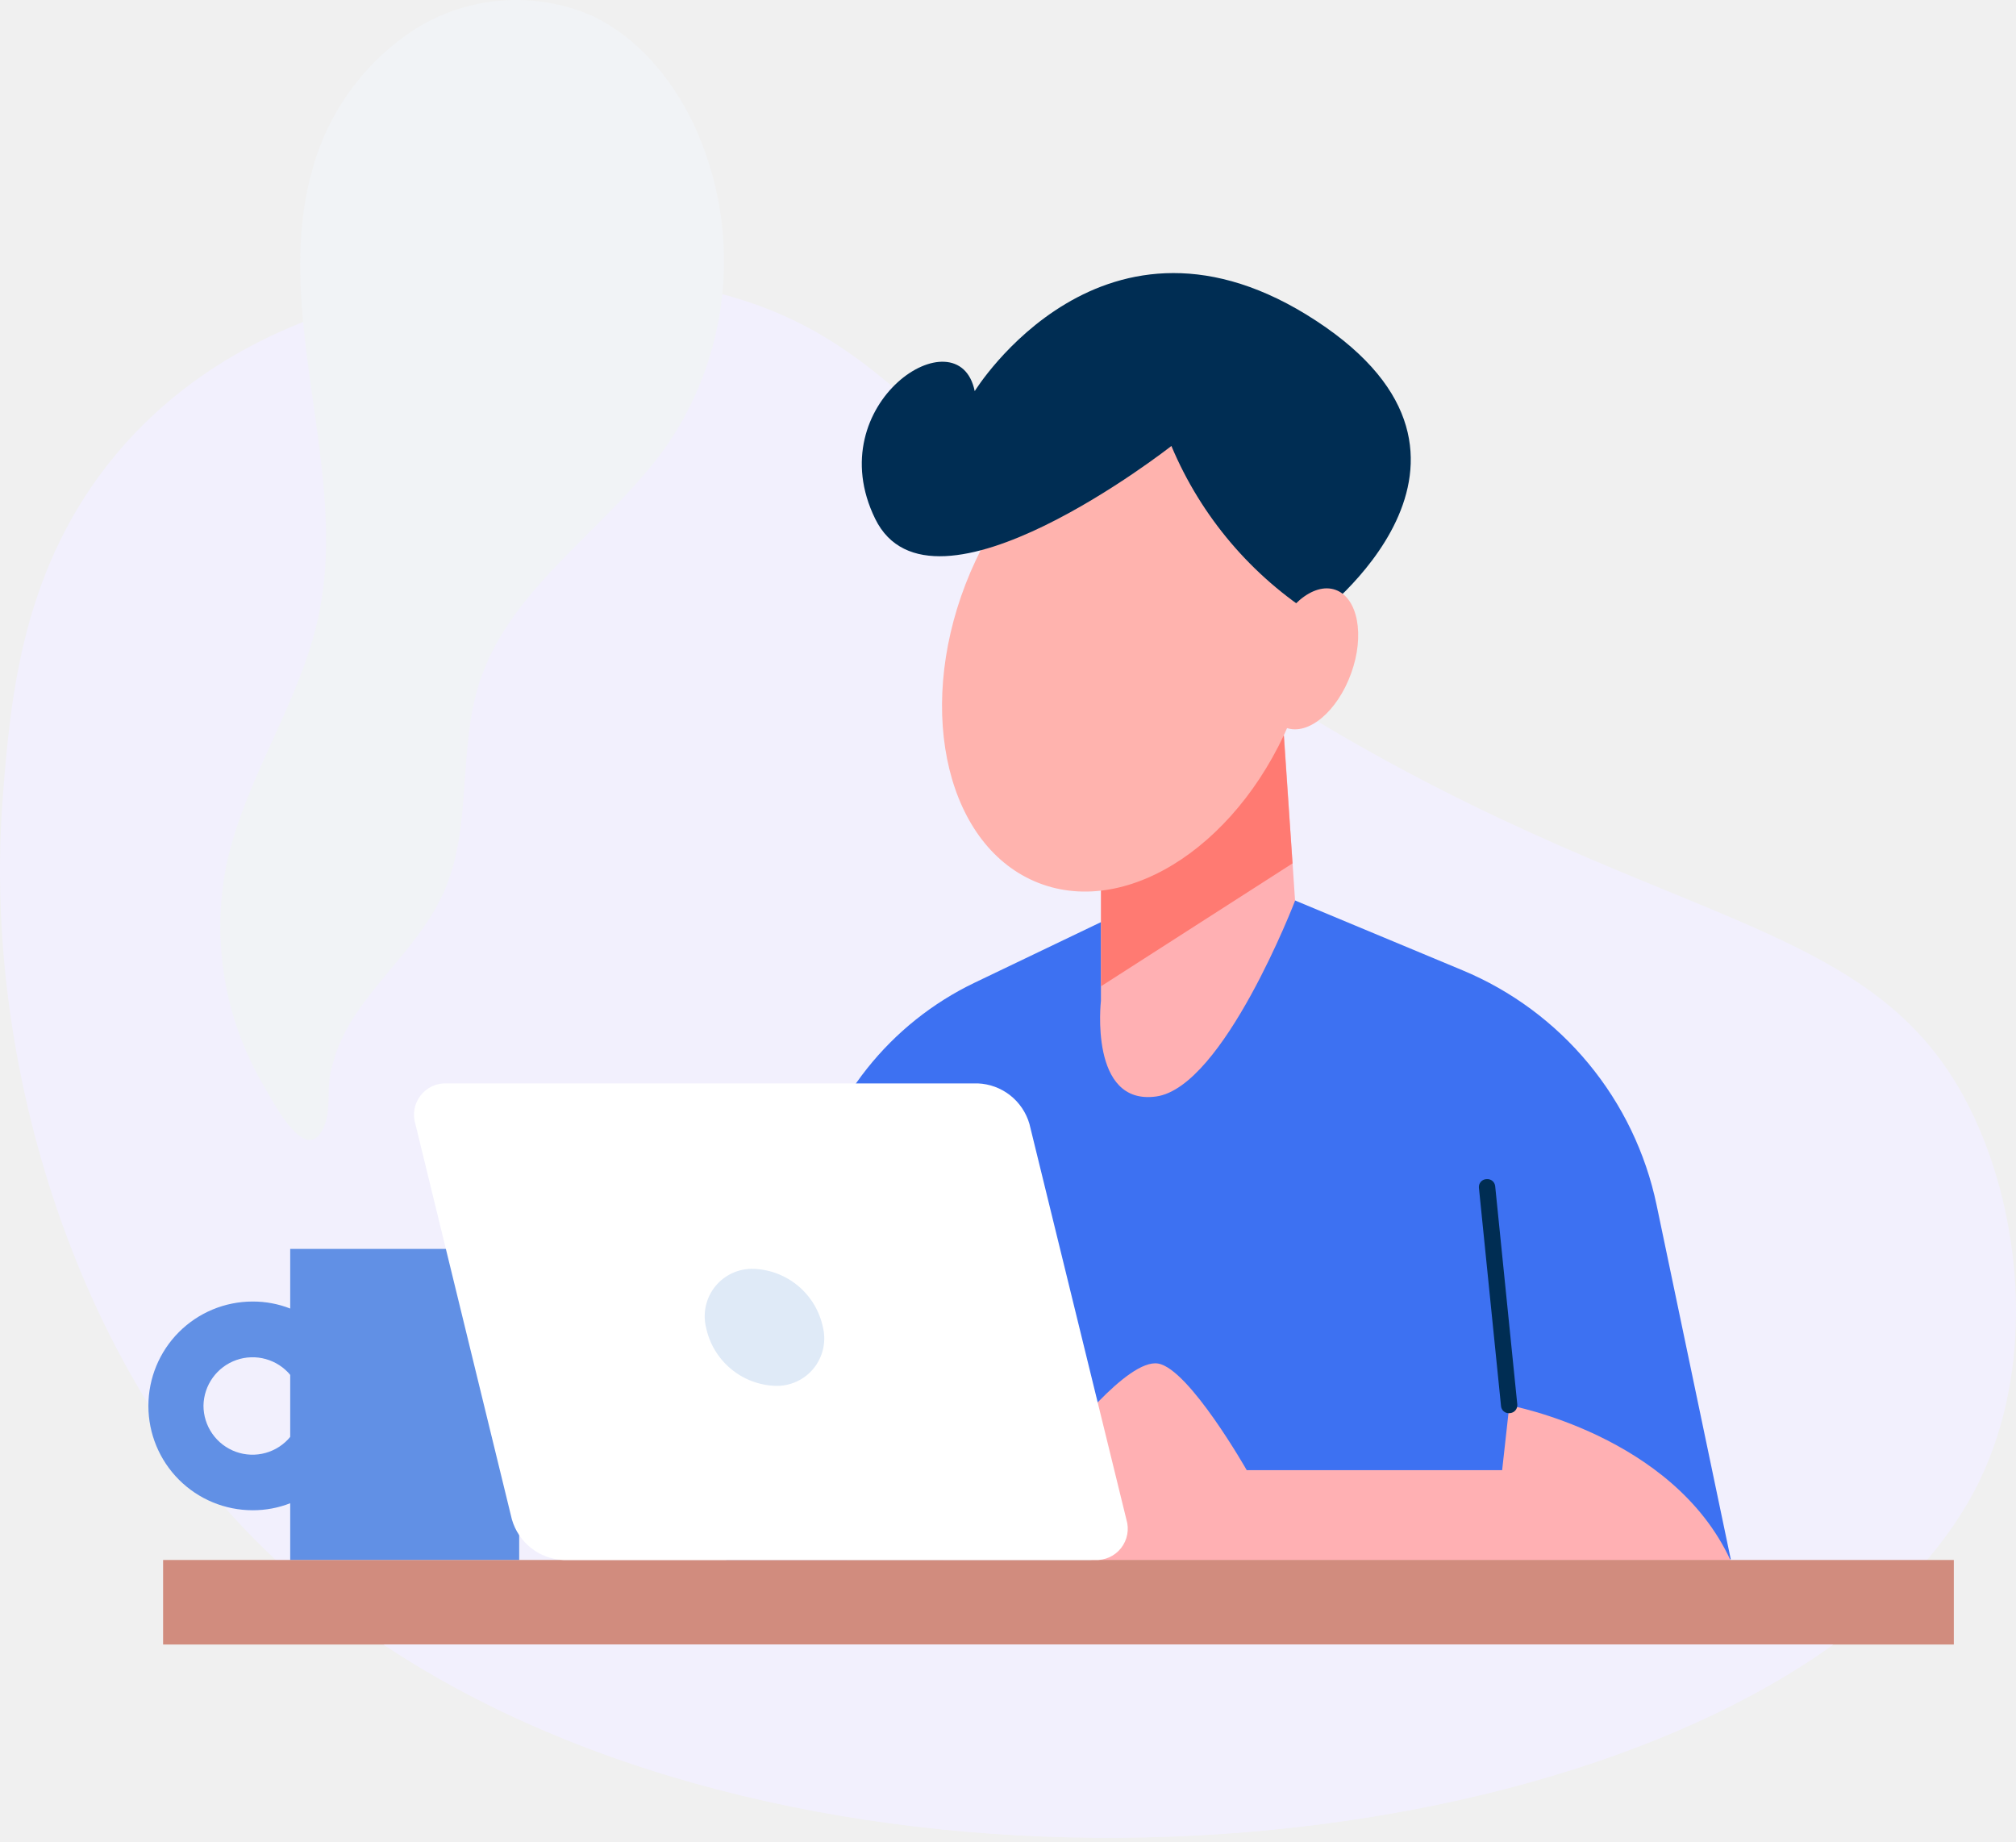
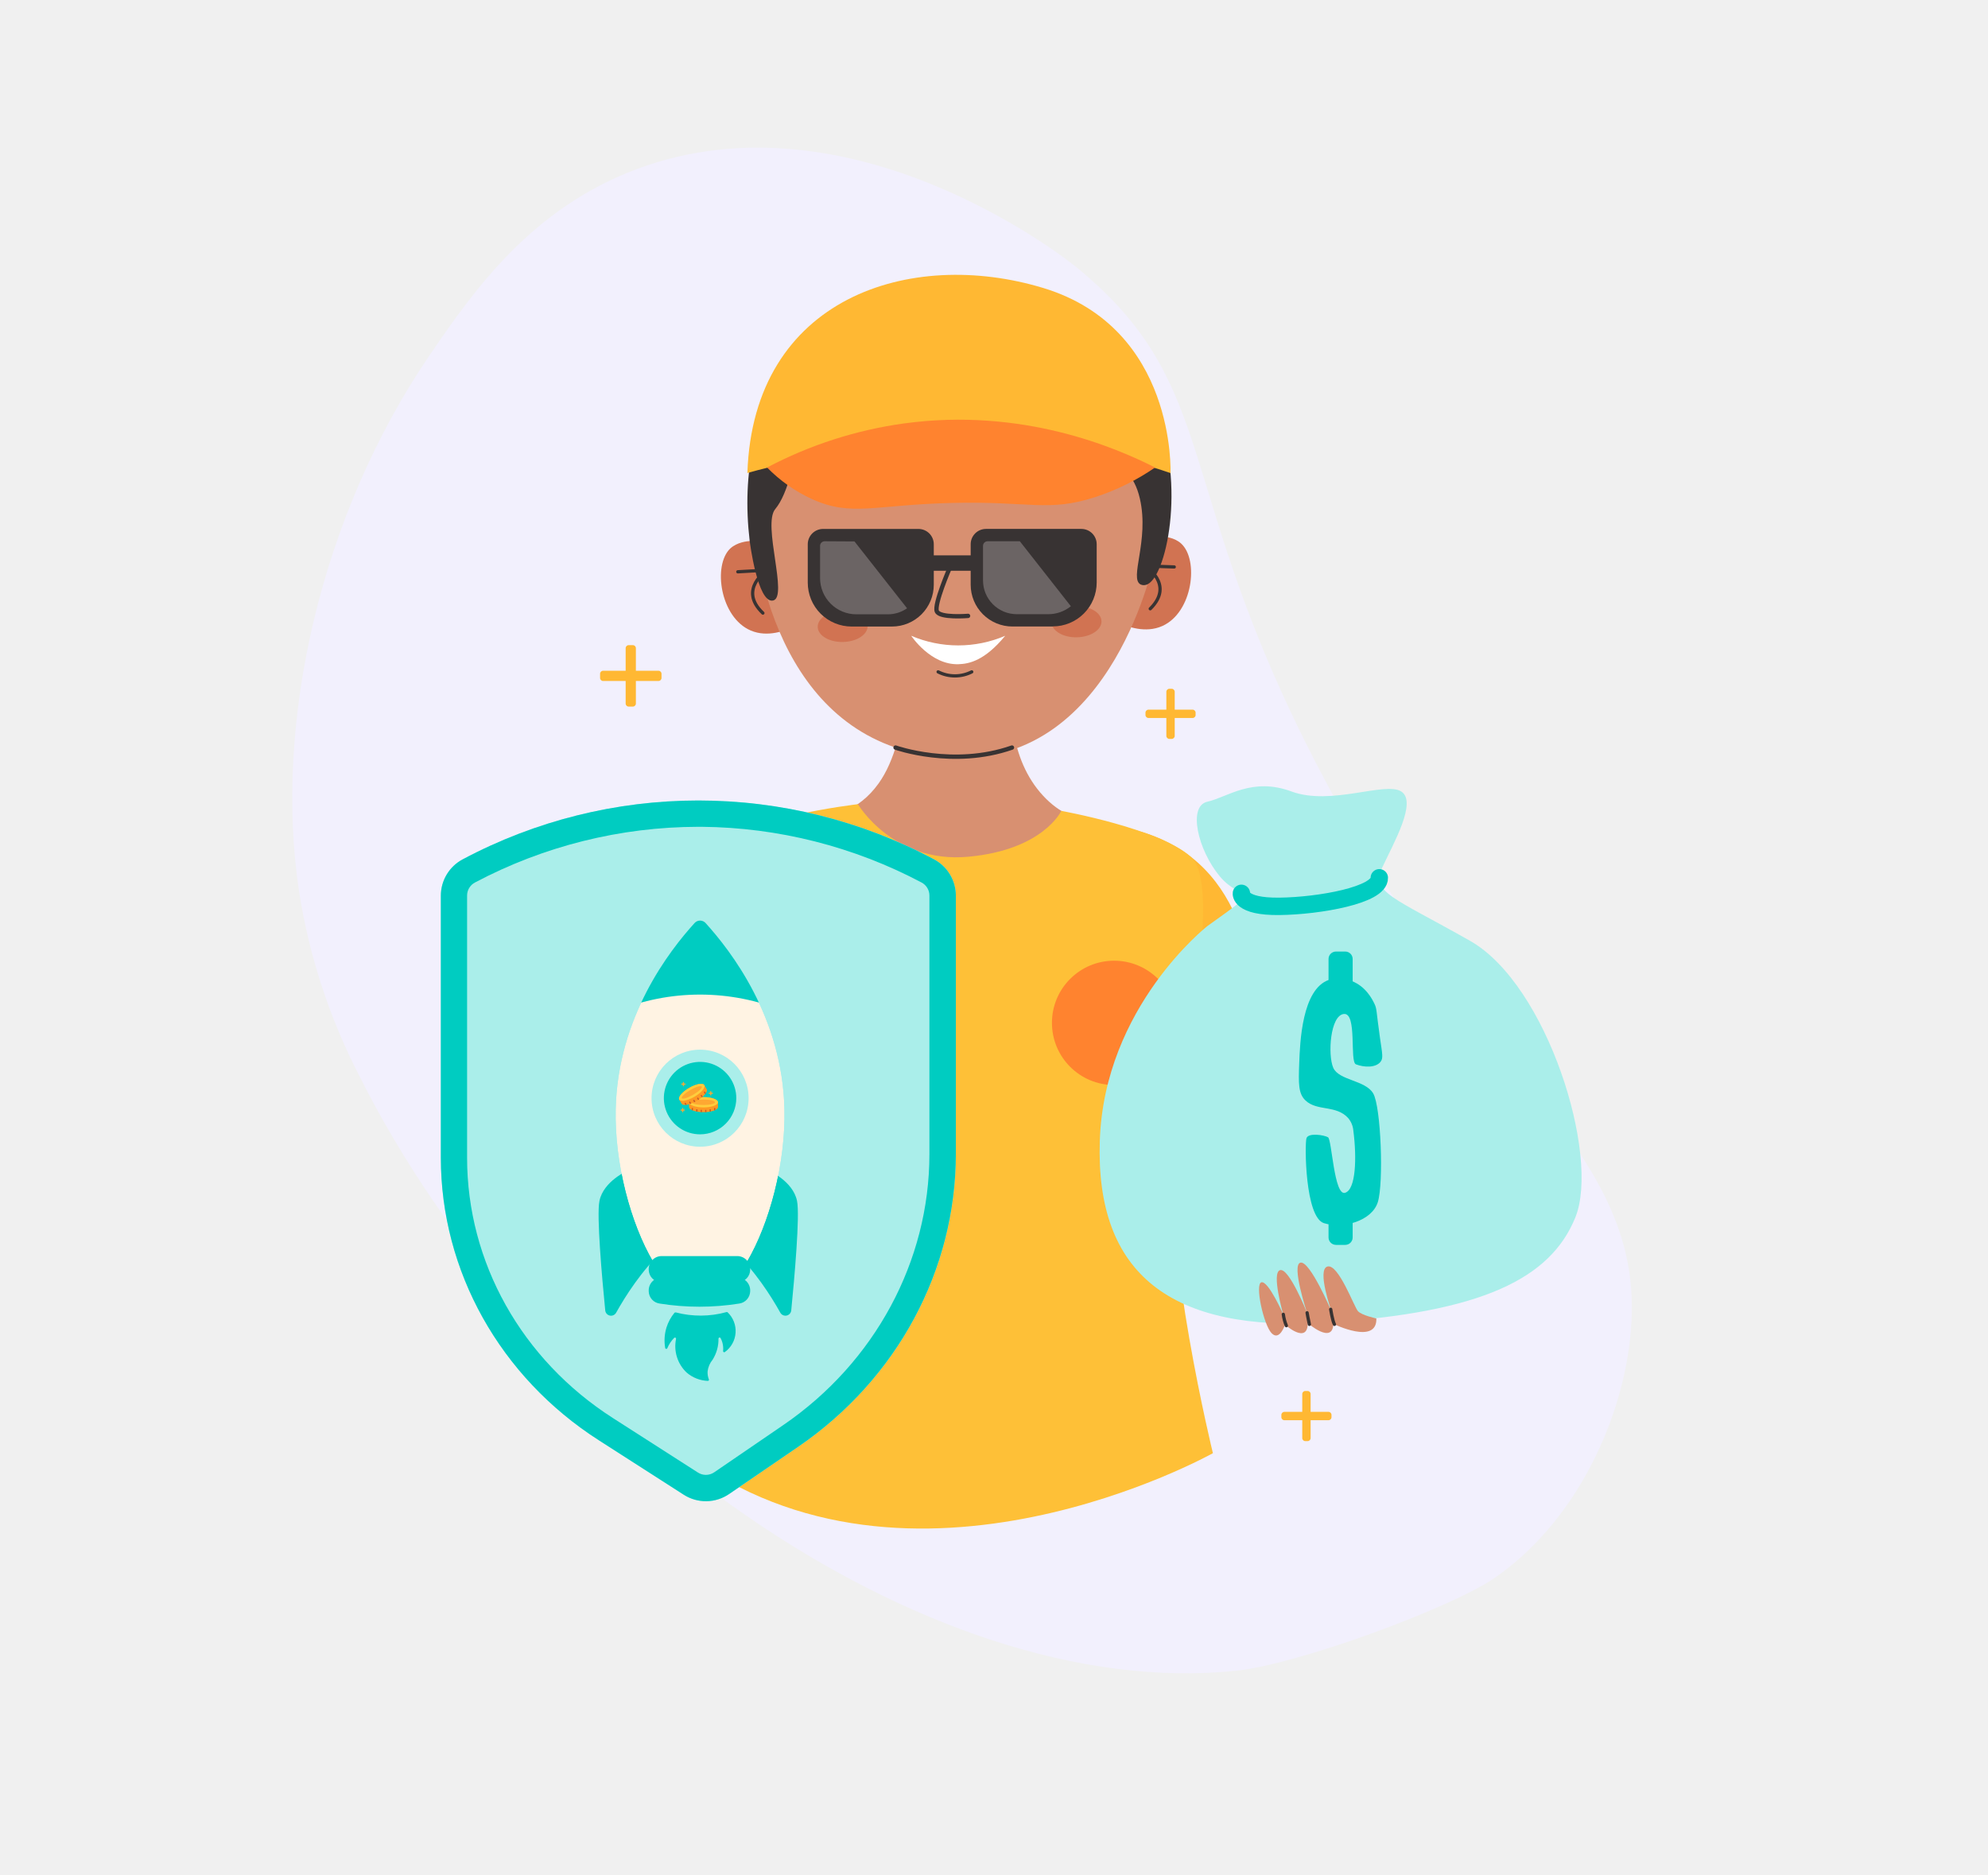
- <svg xmlns="http://www.w3.org/2000/svg" width="358" height="327" viewBox="0 0 358 327" fill="none">
-   <path d="M351.552 262.87C346.248 273.827 337.271 283.623 325.563 292.002C267.634 333.625 142.877 341.73 68.094 292.002C55.804 283.995 44.863 274.082 35.682 262.634C11.442 232.165 -2.918 185.526 0.5 141.483C1.895 123.406 4.016 100.549 20.596 80.681C53.99 40.652 115.73 49.72 118.814 50.231C162.03 57.254 162.737 83.042 225.223 122.698C294.703 166.858 334.265 160.623 351.316 200.042C359.193 218.08 361.118 243.042 351.552 262.87Z" fill="#F2F0FD" />
-   <path d="M128.95 276.994L143.428 211.864C145.217 203.792 148.815 196.233 153.95 189.759C159.085 183.284 165.623 178.063 173.07 174.49L215.834 153.994L259.718 172.287C268.408 175.907 276.087 181.593 282.09 188.852C288.093 196.111 292.24 204.725 294.173 213.949L307.354 276.895L128.95 276.994Z" fill="#3D71F2" />
-   <path d="M188.726 256.182C188.726 256.182 200.178 241.154 205.678 242.118C211.179 243.082 221.393 261.041 221.393 261.041H266.75L268.027 249.534C268.027 249.534 297.061 254.805 307.315 277.073H193.833L188.726 256.182Z" fill="#FFB0B3" />
-   <path d="M267.929 250.93C267.587 250.932 267.256 250.806 267.002 250.577C266.748 250.348 266.588 250.032 266.554 249.691L262.625 210.901C262.606 210.708 262.627 210.513 262.687 210.328C262.748 210.144 262.845 209.974 262.975 209.83C263.104 209.686 263.262 209.57 263.439 209.49C263.615 209.41 263.806 209.368 264 209.366C264.364 209.333 264.726 209.444 265.009 209.676C265.292 209.908 265.473 210.242 265.513 210.605L269.441 249.376C269.475 249.743 269.364 250.108 269.133 250.394C268.902 250.681 268.569 250.866 268.204 250.91L267.929 250.93Z" fill="#002D53" />
-   <path d="M195.502 147.522V177.696C195.502 177.696 193.361 196.364 205.324 194.692C217.287 193.02 229.977 159.934 229.977 159.934L228.012 130.585L195.502 147.522Z" fill="#FFB0B3" />
-   <path d="M229.526 153.305L195.523 175.12V147.502L227.974 130.566L229.526 153.305Z" fill="#FF7A72" />
-   <path d="M229.791 126.332C238.708 103.263 232.88 79.501 216.773 73.258C200.666 67.015 180.38 80.655 171.463 103.724C162.546 126.793 168.374 150.555 184.481 156.798C200.588 163.041 220.874 149.401 229.791 126.332Z" fill="#FFB3AE" />
-   <path d="M233.768 109.538C222.272 102.313 213.279 91.715 208.015 79.186C208.015 79.186 165.448 112.626 155.41 92.11C145.372 71.594 170.241 55.542 173.089 69.449C173.089 69.449 196.013 32.233 233.749 56.978C271.484 81.724 233.768 109.538 233.768 109.538Z" fill="#002D53" />
-   <path d="M239.936 119.55C237.5 126.317 232.334 130.664 228.386 129.228C224.437 127.792 223.2 121.183 225.636 114.416C228.072 107.65 233.218 103.322 237.167 104.738C241.115 106.155 242.392 112.784 239.936 119.55Z" fill="#FFB3AE" />
-   <path d="M92.197 221.759H51.534V277.013H92.197V221.759Z" fill="#6190E5" />
-   <path d="M36.134 249.573C36.131 251.372 36.684 253.128 37.718 254.599C38.752 256.07 40.215 257.185 41.906 257.791C43.598 258.397 45.435 258.463 47.166 257.981C48.897 257.5 50.437 256.493 51.574 255.1V266.903C49.434 267.745 47.154 268.172 44.855 268.162C39.948 268.162 35.241 266.209 31.771 262.734C28.301 259.259 26.351 254.546 26.351 249.632C26.351 244.718 28.301 240.004 31.771 236.529C35.241 233.054 39.948 231.102 44.855 231.102C47.154 231.092 49.434 231.519 51.574 232.361V244.163C50.438 242.789 48.909 241.796 47.193 241.318C45.477 240.839 43.655 240.899 41.974 241.488C40.292 242.077 38.831 243.167 37.787 244.613C36.743 246.058 36.166 247.789 36.134 249.573Z" fill="#6190E5" />
-   <path d="M62.928 180.451C67.937 172.799 75.205 166.681 78.878 158.242C83.927 146.735 81.275 133.182 85.125 121.222C90.704 103.873 108.363 93.684 118.716 78.655C124.278 70.397 127.611 60.836 128.389 50.905C129.167 40.974 127.364 31.011 123.155 21.984C119.226 13.821 113.058 6.425 104.827 2.668C99.869 0.571 94.482 -0.31 89.114 0.097C83.747 0.504 78.554 2.188 73.967 5.009C64.824 10.831 58.199 19.881 55.404 30.364C48.273 55.936 62.063 83.475 56.583 109.302C53.322 124.724 43.52 138.119 40.219 153.521C37.491 167.062 39.893 181.135 46.957 193C48.922 196.443 54.618 207.321 57.624 199.846C58.763 197.013 58.056 193.512 58.685 190.522C59.457 186.928 60.896 183.512 62.928 180.451Z" fill="#F1F3F6" />
-   <path d="M346.955 276.994H28.964V292.002H346.955V276.994Z" fill="#D18C7E" />
-   <path d="M325.563 291.983C267.634 333.606 142.877 341.71 68.094 291.983H325.563Z" fill="#F2F0FD" />
-   <path d="M200.021 269.794C200.287 270.655 200.34 271.568 200.175 272.454C200.011 273.339 199.635 274.172 199.078 274.88C198.522 275.588 197.802 276.15 196.981 276.519C196.16 276.887 195.262 277.05 194.364 276.994H100.074C97.984 276.911 95.972 276.17 94.326 274.878C92.679 273.586 91.481 271.807 90.901 269.794L73.752 199.531C73.496 198.678 73.448 197.775 73.613 196.899C73.778 196.024 74.151 195.201 74.699 194.499C75.248 193.797 75.956 193.238 76.766 192.868C77.575 192.497 78.461 192.327 79.35 192.371H173.64C175.733 192.455 177.746 193.198 179.393 194.494C181.04 195.791 182.236 197.574 182.813 199.59L200.021 269.794Z" fill="white" />
-   <path d="M146.138 235.685C146.442 236.949 146.45 238.266 146.161 239.533C145.872 240.801 145.294 241.984 144.472 242.99C143.65 243.996 142.606 244.797 141.423 245.332C140.24 245.867 138.949 246.12 137.652 246.072C134.74 245.965 131.948 244.884 129.723 243.001C127.497 241.118 125.966 238.542 125.375 235.685C125.071 234.422 125.063 233.105 125.352 231.838C125.641 230.57 126.219 229.387 127.041 228.381C127.863 227.375 128.907 226.574 130.09 226.039C131.273 225.504 132.564 225.251 133.861 225.299C136.771 225.409 139.562 226.492 141.787 228.374C144.012 230.256 145.544 232.83 146.138 235.685Z" fill="#DFEAF7" />
+ <svg xmlns="http://www.w3.org/2000/svg" width="457" height="431" viewBox="0 0 457 431" fill="none">
+   <path d="M343.493 362.805C333.4 369.704 298.36 382.645 283.982 384.102C212.761 391.449 122.476 327.334 82.263 246.662C75.572 233.548 71.008 219.447 68.742 204.887C62.883 166.232 73.707 118.421 98.702 81.748C108.954 66.692 122.228 47.833 146.589 38.798C195.663 20.59 244.855 59.318 247.283 61.303C281.378 89 269.1 111.826 303.648 177.581C342.029 250.754 379.573 265.074 374.701 307.938C372.537 327.589 361.732 350.303 343.493 362.805Z" fill="#F2F0FD" />
+   <path d="M269.349 158.343H268.811C268.429 158.343 268.12 158.653 268.12 159.035V169.174C268.12 169.556 268.429 169.866 268.811 169.866H269.349C269.731 169.866 270.041 169.556 270.041 169.174V159.035C270.041 158.653 269.731 158.343 269.349 158.343Z" fill="#FFB833" />
+   <path d="M263.322 163.832V164.37C263.322 164.752 263.632 165.062 264.014 165.062H274.153C274.535 165.062 274.845 164.752 274.845 164.37V163.832C274.845 163.45 274.535 163.141 274.153 163.141H264.014C263.632 163.141 263.322 163.45 263.322 163.832Z" fill="#FFB833" />
+   <path d="M300.593 319.773H300.055C299.672 319.773 299.363 320.083 299.363 320.465V330.604C299.363 330.986 299.672 331.296 300.055 331.296H300.593C300.975 331.296 301.284 330.986 301.284 330.604V320.465C301.284 320.083 300.975 319.773 300.593 319.773Z" fill="#FFB833" />
+   <path d="M294.559 325.262V325.8C294.559 326.182 294.869 326.492 295.251 326.492H305.39C305.772 326.492 306.082 326.182 306.082 325.8V325.262C306.082 324.88 305.772 324.571 305.39 324.571H295.251C294.869 324.571 294.559 324.88 294.559 325.262Z" fill="#FFB833" />
+   <path d="M145.484 148.313H144.517C144.135 148.313 143.825 148.623 143.825 149.005V161.744C143.825 162.126 144.135 162.436 144.517 162.436H145.484C145.866 162.436 146.176 162.126 146.176 161.744V149.005C146.176 148.623 145.866 148.313 145.484 148.313Z" fill="#FFB833" />
+   <path d="M137.946 154.891V155.858C137.946 156.24 138.255 156.55 138.637 156.55H151.377C151.759 156.55 152.069 156.24 152.069 155.858V154.891C152.069 154.509 151.759 154.199 151.377 154.199H138.637C138.255 154.199 137.946 154.509 137.946 154.891Z" fill="#FFB833" />
+   <path d="M259.78 126.242C260.286 125.736 263.047 123.078 267.044 123.328C267.626 123.366 269.951 123.507 271.527 124.961C275.633 128.714 274.211 140.736 267.223 143.9C263.316 145.668 259.127 144.009 257.712 143.375L259.78 126.242Z" fill="#D17352" />
+   <path d="M269.932 130.335L263.188 130.098C263.188 130.098 270.131 134.312 264.418 139.948" stroke="#383333" stroke-width="0.75" stroke-linecap="round" stroke-linejoin="round" />
+   <path d="M179.667 127.132C179.155 126.639 176.337 124.045 172.34 124.378C171.757 124.429 169.439 124.628 167.857 126.107C163.841 129.95 165.525 141.947 172.584 144.951C176.529 146.635 180.679 144.88 182.076 144.214C181.281 138.522 180.479 132.828 179.667 127.132Z" fill="#D17352" />
+   <path d="M169.612 131.449L176.382 131.065C176.382 131.065 169.535 135.433 175.37 140.941" stroke="#383333" stroke-width="0.75" stroke-linecap="round" stroke-linejoin="round" />
+   <path d="M219.519 164.095C245.508 164.095 266.576 143.027 266.576 117.038C266.576 91.049 245.508 69.981 219.519 69.981C193.53 69.981 172.462 91.049 172.462 117.038C172.462 143.027 193.53 164.095 219.519 164.095Z" fill="#D89071" />
+   <path d="M232.732 152.899C231.752 162.039 232.002 174.509 239.778 182.919C247.643 191.418 255.79 187.748 263.373 194.051C277.676 205.906 266.576 233.608 265.865 273.472C265.571 293.28 267.805 313.046 272.513 332.289C261.933 338.874 250.288 343.57 238.1 346.168C201.188 353.963 170.918 339.539 160.51 333.96C165.414 317.668 168.096 300.788 168.484 283.778C169.477 237.662 152.677 210.441 167.12 195.895C177.707 185.238 192.612 193.173 201.976 180.095C209.566 169.501 208.573 148.71 208.573 148.71C208.573 148.71 219.532 141.601 232.732 152.899Z" fill="#D89071" />
+   <path d="M265.461 128.074C265.461 128.074 256.245 175.342 219.589 174.24C182.934 173.139 173.474 136.362 172.532 114.508C172.532 114.508 232.239 70.865 265.461 128.074Z" fill="#D89071" />
+   <path d="M259.71 190.56C264.726 191.594 269.451 193.727 273.544 196.805C282.876 203.966 285.65 214.412 287.347 220.004C290.787 231.36 297.025 247.218 309.38 269.501L291.152 289.555C286.217 285.231 281.635 280.519 277.451 275.464C266.89 262.705 262.08 251.631 255.034 235.074C244.927 211.242 245.344 204.087 246.605 200.885C246.759 200.509 246.937 200.143 247.137 199.79C250.16 194.198 255.816 191.726 259.71 190.56Z" fill="#FFB833" />
+   <path d="M188.384 188.748C182.575 188.959 173.384 190.176 165.468 196.273C157.333 202.531 156.565 209.301 145.196 244.15C139.534 261.508 132.578 281.741 132.578 281.741L161.4 292.411C164.392 287.236 168.356 279.999 172.545 271.109C176.234 263.282 181.839 251.394 185.284 239.142C188.179 228.83 191.408 211.671 188.384 188.748Z" fill="#D89071" />
+   <path d="M218.315 130.565C218.315 130.565 214.69 138.93 215.356 140.531C216.022 142.132 222.536 141.588 222.536 141.588" stroke="#383333" stroke-linecap="round" stroke-linejoin="round" />
+   <path d="M247.543 146.51C250.712 146.446 253.25 144.795 253.21 142.821C253.171 140.847 250.569 139.298 247.4 139.362C244.23 139.425 241.693 141.077 241.733 143.05C241.772 145.024 244.373 146.573 247.543 146.51Z" fill="#D17352" />
+   <path d="M193.784 147.585C196.954 147.521 199.491 145.87 199.452 143.896C199.412 141.922 196.811 140.373 193.641 140.437C190.472 140.5 187.935 142.152 187.974 144.125C188.014 146.099 190.615 147.648 193.784 147.585Z" fill="#D17352" />
+   <path d="M223.381 154.456C222.184 155.063 220.861 155.379 219.519 155.379C218.177 155.379 216.854 155.063 215.657 154.456" stroke="#383333" stroke-width="0.75" stroke-linecap="round" stroke-linejoin="round" />
+   <path d="M197.217 184.873C197.217 184.873 205.249 198.515 222.536 196.959C239.823 195.402 243.973 186.41 243.973 186.41C243.973 186.41 266.832 190.528 273.82 197.055C280.808 203.581 272.539 241.018 269.932 264.057C267.325 287.095 278.822 334.069 278.822 334.069C278.822 334.069 209.252 373.062 157.41 334.069C157.41 334.069 163.815 305.247 166.717 285.994L138.932 259.849C138.932 259.849 151.889 204.683 160.529 196.376C169.17 188.069 197.217 184.873 197.217 184.873Z" fill="#FEC037" />
+   <path d="M179.539 224.455C174.762 237.774 171.49 251.586 169.785 265.632C168.324 277.956 168.638 286.186 162.099 293.603C156.802 299.585 147.246 304.779 140.52 301.731C135.941 299.649 134.186 294.435 133.475 292.392C126.711 271.935 159.882 218.178 165.404 209.339C170.118 214.378 174.829 219.417 179.539 224.455Z" fill="#D89071" />
+   <path d="M172.34 124.378C172.34 124.378 174.14 138.802 177.707 138.053C181.275 137.303 175.216 120.625 178.207 117.038C181.198 113.451 182.78 105.65 184.939 95.204C189.928 71.031 233.821 81.324 236.947 81.907C248.411 84.04 251.614 88.312 252.735 90.233C254.374 93.039 253.632 94.39 255.393 100.206C258.096 109.173 260.651 108.59 262.041 114.662C264.251 124.327 259.479 133.063 262.233 134.376C262.598 134.538 263.008 134.567 263.393 134.459C268.075 133.409 272.75 111.017 265.692 94.89C257.013 75.034 230.407 64.287 208.534 68.629C204.647 69.398 192.65 71.896 183.088 82.573C173.294 93.481 170.489 108.84 172.34 124.378Z" fill="#383333" />
+   <path d="M171.808 108.75C171.808 108.75 223.432 93.019 269.074 108.75C269.074 108.75 270.457 75.521 239.854 66.215C209.252 56.908 173.134 68.431 171.808 108.75Z" fill="#FFB833" />
+   <path d="M176.337 107.475C186.158 102.291 196.809 98.862 207.811 97.343C235.038 93.628 256.527 102.915 265.525 107.475C261.281 110.4 256.637 112.695 251.736 114.29C240.963 117.768 236.851 115.187 218.834 115.622C200.816 116.058 195.776 118.857 186.655 114.732C182.799 112.967 179.302 110.507 176.337 107.475Z" fill="#FF832F" />
+   <path d="M256.11 249.434C264.002 249.434 270.4 243.037 270.4 235.145C270.4 227.253 264.002 220.855 256.11 220.855C248.218 220.855 241.821 227.253 241.821 235.145C241.821 243.037 248.218 249.434 256.11 249.434Z" fill="#FF832F" />
+   <path d="M189.211 121.598H211.135C212.069 121.598 212.965 121.969 213.626 122.63C214.286 123.291 214.658 124.187 214.658 125.121V134.427C214.658 136.975 213.645 139.419 211.844 141.221C210.042 143.023 207.598 144.035 205.05 144.035H195.763C194.438 144.033 193.127 143.77 191.904 143.262C190.68 142.753 189.569 142.009 188.634 141.071C187.698 140.133 186.956 139.02 186.451 137.796C185.946 136.571 185.686 135.259 185.688 133.934V125.121C185.688 124.187 186.059 123.291 186.72 122.63C187.38 121.969 188.276 121.598 189.211 121.598Z" fill="#383333" />
+   <path d="M242.032 144.028H232.745C230.197 144.028 227.753 143.016 225.952 141.214C224.15 139.413 223.138 136.969 223.138 134.421V125.115C223.138 124.18 223.509 123.284 224.169 122.624C224.83 121.963 225.726 121.592 226.66 121.592H248.584C249.519 121.592 250.415 121.963 251.075 122.624C251.736 123.284 252.107 124.18 252.107 125.115V133.915C252.107 136.59 251.044 139.156 249.153 141.048C247.261 142.94 244.695 144.003 242.019 144.003L242.032 144.028Z" fill="#383333" />
+   <path d="M189.576 124.429C189.296 124.429 189.027 124.541 188.829 124.739C188.63 124.937 188.519 125.206 188.519 125.486V132.897C188.519 135.105 189.396 137.223 190.958 138.784C192.519 140.346 194.637 141.223 196.845 141.223H204.102C205.68 141.226 207.221 140.743 208.515 139.839L196.429 124.468L189.576 124.429Z" fill="#6B6464" />
+   <path d="M213.742 127.67H226.981V131.212H213.742V127.67Z" fill="#383333" />
+   <path d="M227.032 124.429C226.752 124.429 226.483 124.541 226.285 124.739C226.086 124.937 225.975 125.206 225.975 125.486V133.441C225.977 135.496 226.794 137.467 228.246 138.921C229.699 140.375 231.67 141.194 233.725 141.197H240.982C242.87 141.199 244.701 140.552 246.17 139.366L234.436 124.429H227.032Z" fill="#6B6464" />
+   <path d="M209.476 146.161C212.889 147.62 216.563 148.372 220.275 148.372C223.987 148.372 227.66 147.62 231.073 146.161C226.385 151.862 222.824 152.611 220.358 152.694C213.908 152.918 209.476 146.161 209.476 146.161Z" fill="white" />
+   <path d="M205.87 171.858C205.87 171.858 219.167 176.585 232.63 171.858" stroke="#383333" stroke-linecap="round" stroke-linejoin="round" />
+   <path d="M277.554 212.894C277.554 212.894 253.856 231.424 252.825 262.212C251.793 293.001 269.304 306.349 304.961 304.036C340.617 301.724 356.424 293.987 362.144 279.858C367.864 265.729 355.739 226.377 337.927 216.282C320.115 206.188 315.068 205.157 317.739 199.444C320.409 193.731 325.815 184.303 322.113 181.952C318.411 179.601 305.966 185.315 296.884 181.952C287.802 178.589 282.108 183.297 277.554 184.303C273 185.308 275.357 195.402 280.404 201.461C285.451 207.52 290.806 203.396 277.554 212.894Z" fill="#AAEEEA" />
+   <path d="M315.932 230.706C315.471 229.765 314.011 226.786 310.757 225.537C309.079 224.867 307.225 224.77 305.486 225.262C299.28 227.408 298.838 239.654 298.658 244.541C298.492 249.063 298.44 251.42 300.119 252.995C302.783 255.513 307.164 253.969 309.925 257.043C310.614 257.865 311.028 258.882 311.109 259.951C311.91 266.106 311.711 273.498 309.188 274.215C306.664 274.932 306.171 261.962 305.281 261.444C304.391 260.925 300.759 260.342 300.33 261.668C299.901 262.994 299.99 279.819 304.346 281.19C308.701 282.561 315.369 280.71 316.733 276.354C318.097 271.999 317.47 254.462 315.676 251.375C313.883 248.288 307.753 248.409 306.479 245.45C305.204 242.491 305.774 233.46 308.913 233.102C312.051 232.743 310.194 244.118 311.705 244.682C313.627 245.418 316.24 245.482 317.341 244.118C318.014 243.286 317.783 242.402 317.22 238.533C316.31 232.122 316.56 232.006 315.932 230.706Z" fill="#00CCC1" />
+   <path d="M309.239 218.748H307.113C306.168 218.748 305.403 219.514 305.403 220.458V226.146C305.403 227.09 306.168 227.856 307.113 227.856H309.239C310.184 227.856 310.949 227.09 310.949 226.146V220.458C310.949 219.514 310.184 218.748 309.239 218.748Z" fill="#00CCC1" />
+   <path d="M309.239 277.078H307.113C306.168 277.078 305.403 277.844 305.403 278.788V284.476C305.403 285.42 306.168 286.186 307.113 286.186H309.239C310.184 286.186 310.949 285.42 310.949 284.476V278.788C310.949 277.844 310.184 277.078 309.239 277.078Z" fill="#00CCC1" />
+   <path d="M316.4 303.101C316.4 303.101 313.069 302.39 312.179 301.436C311.289 300.482 307.696 290.503 305.166 291.156C302.636 291.809 306.101 301.5 306.101 301.5C306.101 301.5 301.169 289.849 298.972 290.266C296.775 290.682 300.458 301.795 300.458 301.795C300.458 301.795 296.359 291.457 294.277 291.989C292.196 292.52 294.988 302.153 294.988 302.153C294.988 302.153 291.606 294.467 289.999 294.781C288.391 295.095 290.473 304.587 292.317 306.489C294.162 308.392 295.404 304.53 295.404 304.53C295.404 304.53 300.573 309.16 300.631 304.171C300.631 304.171 306.338 309.16 306.517 304.35C306.536 304.35 316.573 309.282 316.4 303.101Z" fill="#D89071" />
+   <path d="M305.902 300.994C305.902 300.994 306.306 303.652 306.76 304.453" stroke="#383333" stroke-width="0.75" stroke-linecap="round" stroke-linejoin="round" />
+   <path d="M300.477 301.795C300.477 301.795 300.759 303.454 300.996 304.453" stroke="#383333" stroke-width="0.75" stroke-linecap="round" stroke-linejoin="round" />
+   <path d="M295.007 302.153C295.123 303.049 295.358 303.926 295.706 304.76" stroke="#383333" stroke-width="0.75" stroke-linecap="round" stroke-linejoin="round" />
+   <path d="M183.478 332.609L167.6 343.465C166.07 344.512 164.264 345.085 162.41 345.112C160.556 345.14 158.734 344.62 157.173 343.619L137.651 331.097C114.952 316.552 101.341 292.206 101.341 266.145V205.881C101.344 204.168 101.813 202.488 102.698 201.021C103.582 199.555 104.849 198.356 106.363 197.554C123.039 188.671 141.644 184.025 160.539 184.025C179.434 184.025 198.039 188.671 214.715 197.554C216.227 198.358 217.492 199.557 218.375 201.024C219.258 202.49 219.727 204.169 219.73 205.881V265.344C219.705 292.014 206.222 317.051 183.478 332.609Z" fill="#AAEEEA" />
+   <path d="M183.478 332.609L167.6 343.465C166.07 344.512 164.264 345.085 162.41 345.112C160.556 345.14 158.734 344.62 157.173 343.619L137.651 331.097C114.952 316.552 101.341 292.206 101.341 266.145V205.881C101.344 204.168 101.813 202.488 102.698 201.021C103.582 199.555 104.849 198.356 106.363 197.554C123.039 188.671 141.644 184.025 160.539 184.025C179.434 184.025 198.039 188.671 214.715 197.554C216.227 198.358 217.492 199.557 218.375 201.024C219.258 202.49 219.727 204.169 219.73 205.881V265.344C219.705 292.014 206.222 317.051 183.478 332.609Z" fill="#00CCC1" />
+   <path d="M162.272 339.059C161.622 339.06 160.986 338.873 160.44 338.521L140.892 325.992C119.903 312.542 107.375 290.176 107.375 266.145V205.881C107.374 205.265 107.541 204.66 107.858 204.132C108.175 203.604 108.631 203.172 109.175 202.883C124.992 194.5 142.615 190.102 160.517 190.073H161.292C178.928 190.23 196.269 194.624 211.852 202.883C212.396 203.171 212.851 203.602 213.168 204.129C213.485 204.656 213.652 205.259 213.652 205.874V265.344C213.652 289.946 201.092 313.221 180.058 327.607L164.187 338.463C163.624 338.851 162.956 339.059 162.272 339.059Z" fill="#AAEEEA" />
+   <path d="M144.21 269.155C144.21 269.155 138.74 271.538 137.805 276.06C137.107 279.377 138.394 293.801 139.131 301.25C139.157 301.535 139.274 301.804 139.464 302.018C139.655 302.232 139.909 302.379 140.189 302.438C140.469 302.496 140.761 302.464 141.021 302.345C141.281 302.225 141.496 302.026 141.635 301.775C143.78 297.933 147.521 292.053 152.446 287.448L144.21 269.155Z" fill="#00CCC1" />
+   <path d="M176.811 269.155C176.811 269.155 182.287 271.538 183.216 276.06C183.914 279.377 182.626 293.801 181.89 301.25C181.861 301.535 181.743 301.803 181.552 302.015C181.361 302.228 181.107 302.374 180.827 302.433C180.547 302.491 180.256 302.459 179.995 302.341C179.735 302.223 179.519 302.025 179.379 301.775C177.24 297.933 173.493 292.053 168.574 287.448L176.811 269.155Z" fill="#00CCC1" />
+   <mask id="mask0_102_199" style="mask-type:luminance" maskUnits="userSpaceOnUse" x="141" y="211" width="40" height="81">
+     <path d="M171.719 290.074C176.888 281.292 180.609 267.483 180.321 254.962C179.84 233.826 167.998 218.588 162.188 212.183C162.029 212.009 161.835 211.87 161.619 211.775C161.403 211.68 161.169 211.631 160.933 211.631C160.697 211.631 160.463 211.68 160.247 211.775C160.031 211.87 159.837 212.009 159.678 212.183C153.862 218.588 142.019 233.8 141.539 254.962C141.257 267.483 144.972 281.299 150.147 290.074C153.774 290.742 157.456 291.07 161.144 291.054C164.691 291.039 168.23 290.711 171.719 290.074Z" fill="white" />
+   </mask>
+   <g mask="url(#mask0_102_199)">
+     <path d="M171.719 290.074C176.888 281.292 180.609 267.483 180.321 254.962C179.84 233.826 167.998 218.588 162.188 212.183C162.029 212.009 161.835 211.87 161.619 211.775C161.403 211.68 161.169 211.631 160.933 211.631C160.697 211.631 160.463 211.68 160.247 211.775C160.031 211.87 159.837 212.009 159.678 212.183C153.862 218.588 142.019 233.8 141.539 254.962C141.257 267.483 144.972 281.299 150.147 290.074C153.774 290.742 157.456 291.07 161.144 291.054C164.691 291.039 168.23 290.711 171.719 290.074Z" fill="#FFF3E3" />
+     <path d="M180.34 232.5C167.913 227.358 153.953 227.358 141.526 232.5V205.477H180.34V232.5Z" fill="#00CCC1" />
+   </g>
+   <path d="M172.449 291.97C172.426 292.664 172.155 293.328 171.685 293.841C171.215 294.353 170.577 294.68 169.887 294.762C163.86 295.724 157.718 295.724 151.691 294.762C151.001 294.679 150.364 294.351 149.894 293.839C149.424 293.327 149.153 292.664 149.129 291.97V291.598C149.164 290.813 149.508 290.074 150.087 289.542C150.665 289.01 151.431 288.729 152.216 288.761H169.355C170.142 288.728 170.909 289.008 171.489 289.54C172.069 290.072 172.414 290.812 172.449 291.598V291.97Z" fill="#00CCC1" />
+   <path d="M172.449 296.882C172.425 297.577 172.154 298.241 171.684 298.754C171.215 299.267 170.577 299.596 169.887 299.681C163.859 300.638 157.718 300.638 151.691 299.681C151 299.6 150.361 299.273 149.891 298.761C149.42 298.248 149.15 297.584 149.129 296.888V296.517C149.164 295.732 149.508 294.993 150.087 294.461C150.665 293.929 151.431 293.648 152.216 293.68H169.355C170.141 293.648 170.908 293.929 171.487 294.461C172.067 294.992 172.412 295.731 172.449 296.517V296.882Z" fill="#00CCC1" />
+   <path d="M160.933 263.621C167.095 263.621 172.09 258.626 172.09 252.464C172.09 246.302 167.095 241.307 160.933 241.307C154.771 241.307 149.776 246.302 149.776 252.464C149.776 258.626 154.771 263.621 160.933 263.621Z" fill="#AAEEEA" />
+   <path d="M160.933 260.771C159.286 260.771 157.676 260.283 156.307 259.368C154.938 258.453 153.871 257.153 153.24 255.631C152.61 254.11 152.445 252.435 152.767 250.82C153.088 249.205 153.881 247.722 155.045 246.557C156.21 245.393 157.693 244.6 159.309 244.278C160.924 243.957 162.598 244.122 164.119 244.752C165.641 245.382 166.941 246.45 167.856 247.819C168.771 249.188 169.259 250.798 169.259 252.445C169.259 254.653 168.382 256.771 166.821 258.332C165.259 259.894 163.141 260.771 160.933 260.771Z" fill="#00CCC1" />
+   <path d="M155.297 301.724C155.251 301.711 155.202 301.711 155.157 301.724C155.111 301.738 155.071 301.765 155.04 301.801C154.218 302.798 153.596 303.944 153.209 305.176C152.74 306.705 152.639 308.322 152.914 309.897C152.925 309.951 152.952 309.999 152.992 310.036C153.033 310.073 153.084 310.096 153.138 310.102C153.193 310.108 153.248 310.096 153.295 310.068C153.342 310.041 153.379 309.998 153.401 309.948C153.765 309.055 154.303 308.243 154.983 307.559C155.022 307.522 155.072 307.498 155.125 307.491C155.179 307.483 155.233 307.493 155.281 307.519C155.329 307.544 155.367 307.584 155.39 307.633C155.414 307.682 155.421 307.737 155.412 307.79C155.122 309.18 155.193 310.622 155.618 311.977C156.043 313.333 156.808 314.557 157.839 315.533C159.198 316.705 160.914 317.383 162.707 317.455C162.75 317.457 162.793 317.448 162.832 317.429C162.87 317.41 162.904 317.382 162.928 317.347C162.953 317.312 162.969 317.271 162.974 317.228C162.979 317.186 162.973 317.142 162.957 317.102C162.726 316.523 162.625 315.9 162.662 315.277C162.78 314.286 163.18 313.35 163.815 312.581C164.727 311.13 165.197 309.445 165.167 307.732C165.167 307.675 165.186 307.621 165.221 307.576C165.256 307.532 165.305 307.5 165.36 307.486C165.415 307.472 165.473 307.477 165.525 307.499C165.576 307.522 165.62 307.561 165.647 307.61C166.13 308.524 166.33 309.561 166.223 310.589C166.218 310.638 166.228 310.689 166.251 310.733C166.274 310.777 166.309 310.814 166.353 310.839C166.396 310.863 166.446 310.874 166.496 310.871C166.546 310.867 166.593 310.85 166.633 310.819C167.342 310.309 167.93 309.649 168.355 308.887C168.78 308.124 169.033 307.277 169.094 306.406C169.155 305.535 169.023 304.661 168.709 303.846C168.394 303.032 167.904 302.296 167.274 301.692C167.243 301.66 167.204 301.638 167.161 301.626C167.118 301.615 167.073 301.616 167.03 301.628C163.199 302.693 159.153 302.717 155.309 301.699L155.297 301.724Z" fill="#00CCC1" />
+   <path d="M285.374 205.368C285.374 205.368 284.913 208.468 294.111 208.36C303.308 208.251 317.213 205.759 317.072 201.794" stroke="#00CCC1" stroke-width="4" stroke-linecap="round" stroke-linejoin="round" />
+   <g clip-path="url(#clip0_102_199)">
+     <path fill-rule="evenodd" clip-rule="evenodd" d="M158.396 253.398C158.396 252.743 159.886 252.212 161.724 252.212C163.562 252.212 165.052 252.743 165.052 253.398V254.488C165.052 255.143 163.562 255.674 161.724 255.674C159.886 255.674 158.396 255.143 158.396 254.488C158.396 254.125 158.396 253.761 158.396 253.398Z" fill="#FE9923" />
+     <path fill-rule="evenodd" clip-rule="evenodd" d="M161.724 252.212C163.562 252.212 165.052 252.743 165.052 253.398C165.052 254.053 163.562 254.584 161.724 254.584C159.886 254.584 158.396 254.053 158.396 253.398C158.396 252.743 159.886 252.212 161.724 252.212Z" fill="#FECD3D" />
+     <path fill-rule="evenodd" clip-rule="evenodd" d="M161.724 252.766C163.186 252.766 164.372 253.049 164.372 253.398C164.372 253.747 163.186 254.03 161.724 254.03C160.262 254.03 159.076 253.747 159.076 253.398C159.076 253.049 160.262 252.766 161.724 252.766Z" fill="#FEA832" />
+     <path d="M160.039 255.011L160.324 255.012V255.564C160.226 255.548 160.132 255.53 160.039 255.511V255.011ZM164.152 254.719V255.299C164.255 255.26 164.35 255.218 164.437 255.175V254.718L164.152 254.719ZM161.067 255.651C161.161 255.658 161.256 255.663 161.352 255.666V255.139L161.067 255.139V255.651ZM159.011 255.175C159.098 255.218 159.193 255.26 159.296 255.299V254.718L159.011 254.719V255.175ZM162.096 255.666C162.192 255.663 162.287 255.657 162.38 255.651V255.139L162.096 255.139V255.666ZM163.124 255.564C163.222 255.548 163.317 255.53 163.408 255.511V255.012L163.124 255.011V255.564Z" fill="#C85929" />
+     <path d="M157.062 254.716V255.069H157.415V255.321H157.062V255.674H156.81V255.321H156.457V255.069H156.81V254.716H157.062Z" fill="#FEA832" />
+     <path d="M163.515 250.847V251.2H163.868V251.452H163.515V251.805H163.262V251.452H162.91V251.2H163.262V250.847H163.515Z" fill="#FEA832" />
+     <path d="M157.232 248.75V249.103H157.584V249.355H157.232V249.708H156.979V249.355H156.626V249.103H156.979V248.75H157.232Z" fill="#FEA832" />
+     <path fill-rule="evenodd" clip-rule="evenodd" d="M156.146 252.781C155.818 252.214 156.843 251.009 158.435 250.09C160.027 249.171 161.583 248.886 161.91 249.453C162.092 249.768 162.274 250.082 162.455 250.397C162.783 250.964 161.758 252.169 160.166 253.088C158.574 254.007 157.019 254.292 156.691 253.725C156.509 253.411 156.328 253.096 156.146 252.781Z" fill="#FE9923" />
+     <path fill-rule="evenodd" clip-rule="evenodd" d="M158.435 250.09C160.027 249.171 161.583 248.886 161.91 249.453C162.238 250.02 161.213 251.226 159.621 252.144C158.03 253.063 156.474 253.348 156.146 252.781C155.818 252.214 156.843 251.009 158.435 250.09Z" fill="#FECD3D" />
+     <path fill-rule="evenodd" clip-rule="evenodd" d="M158.712 250.57C159.979 249.839 161.147 249.491 161.321 249.793C161.496 250.095 160.61 250.933 159.344 251.664C158.078 252.395 156.91 252.743 156.735 252.441C156.561 252.139 157.446 251.301 158.712 250.57Z" fill="#FEA832" />
+     <path d="M159.577 252.811L159.841 253.268C159.755 253.313 159.671 253.355 159.586 253.396L159.33 252.953L159.577 252.811ZM157.339 253.617L157.567 254.012C157.664 254.007 157.767 253.995 157.876 253.978L157.586 253.475L157.339 253.617ZM158.376 253.356L158.626 253.789C158.715 253.76 158.806 253.728 158.898 253.693L158.622 253.214L158.376 253.356ZM160.221 252.439L160.485 252.895C160.566 252.844 160.646 252.792 160.723 252.74L160.467 252.297L160.221 252.439ZM162.038 250.904L161.791 251.047L162.082 251.549C162.151 251.464 162.212 251.381 162.266 251.299L162.038 250.904ZM161.048 251.814L161.324 252.293C161.4 252.23 161.473 252.168 161.543 252.105L161.294 251.673L161.048 251.814Z" fill="#C85929" />
+   </g>
+   <defs>
+     <clipPath id="clip0_102_199">
+       <rect width="8.984" height="8.984" fill="white" transform="translate(156.076 247.72)" />
+     </clipPath>
+   </defs>
</svg>
